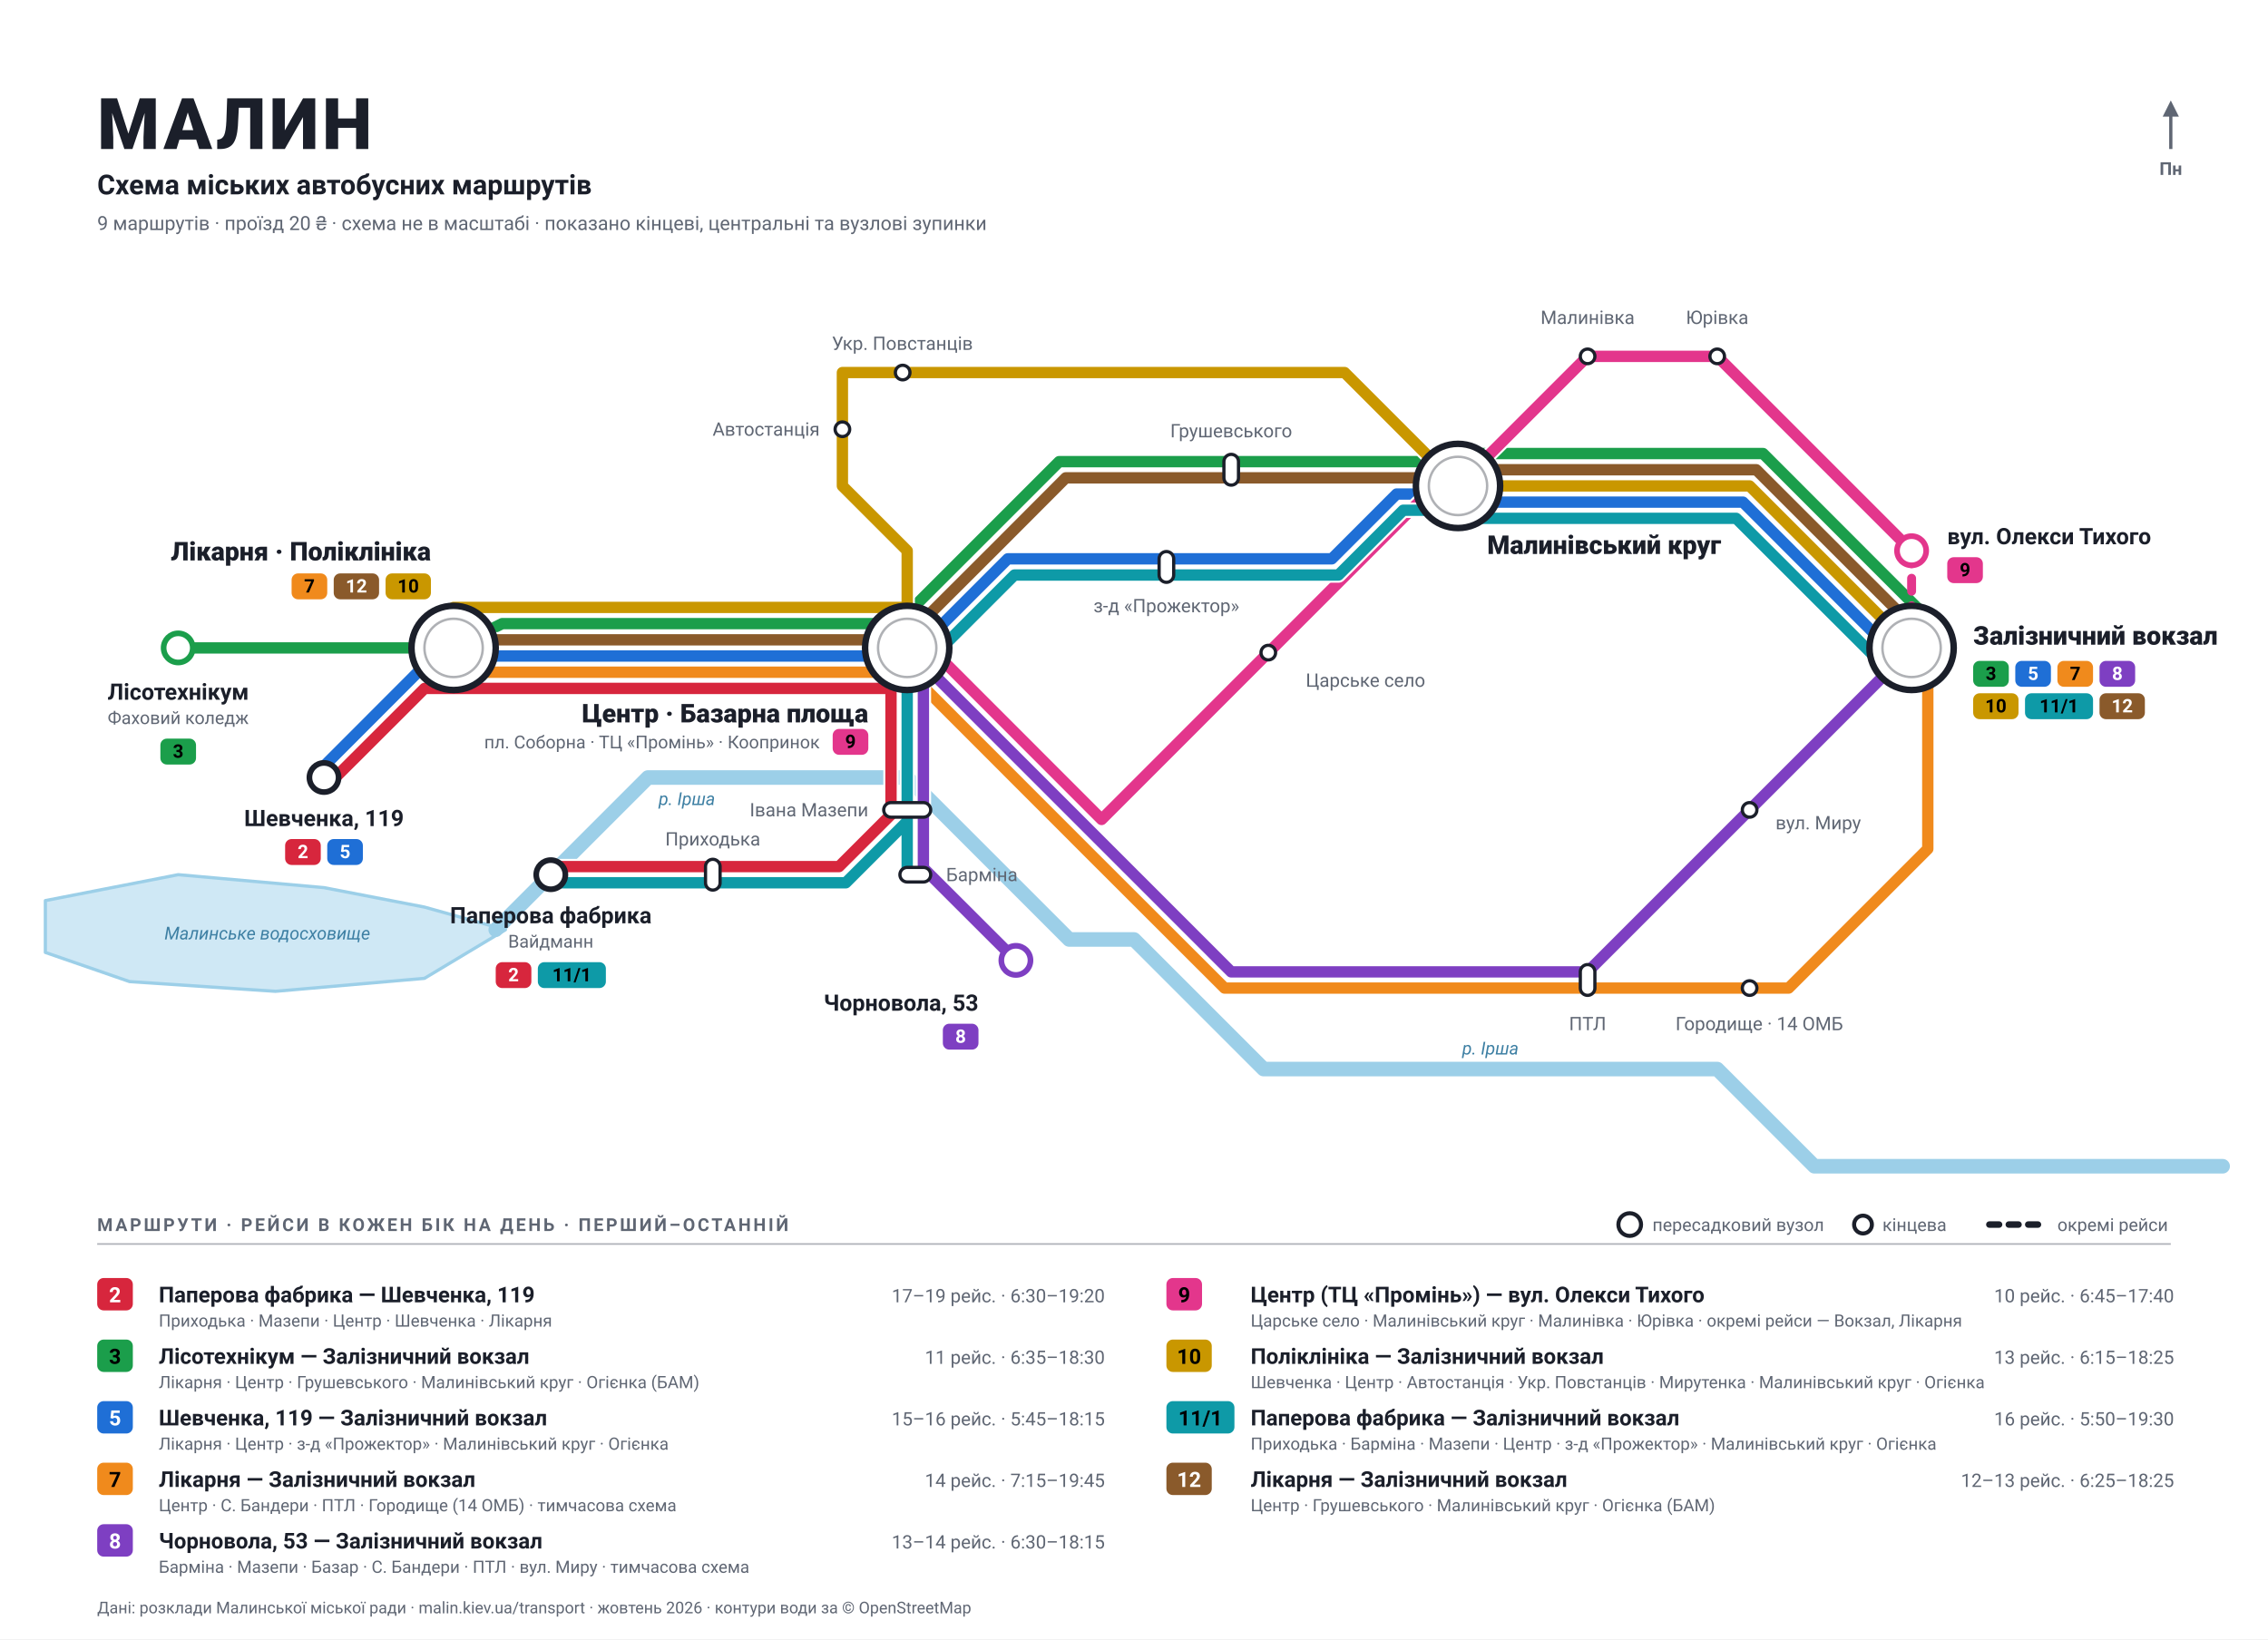
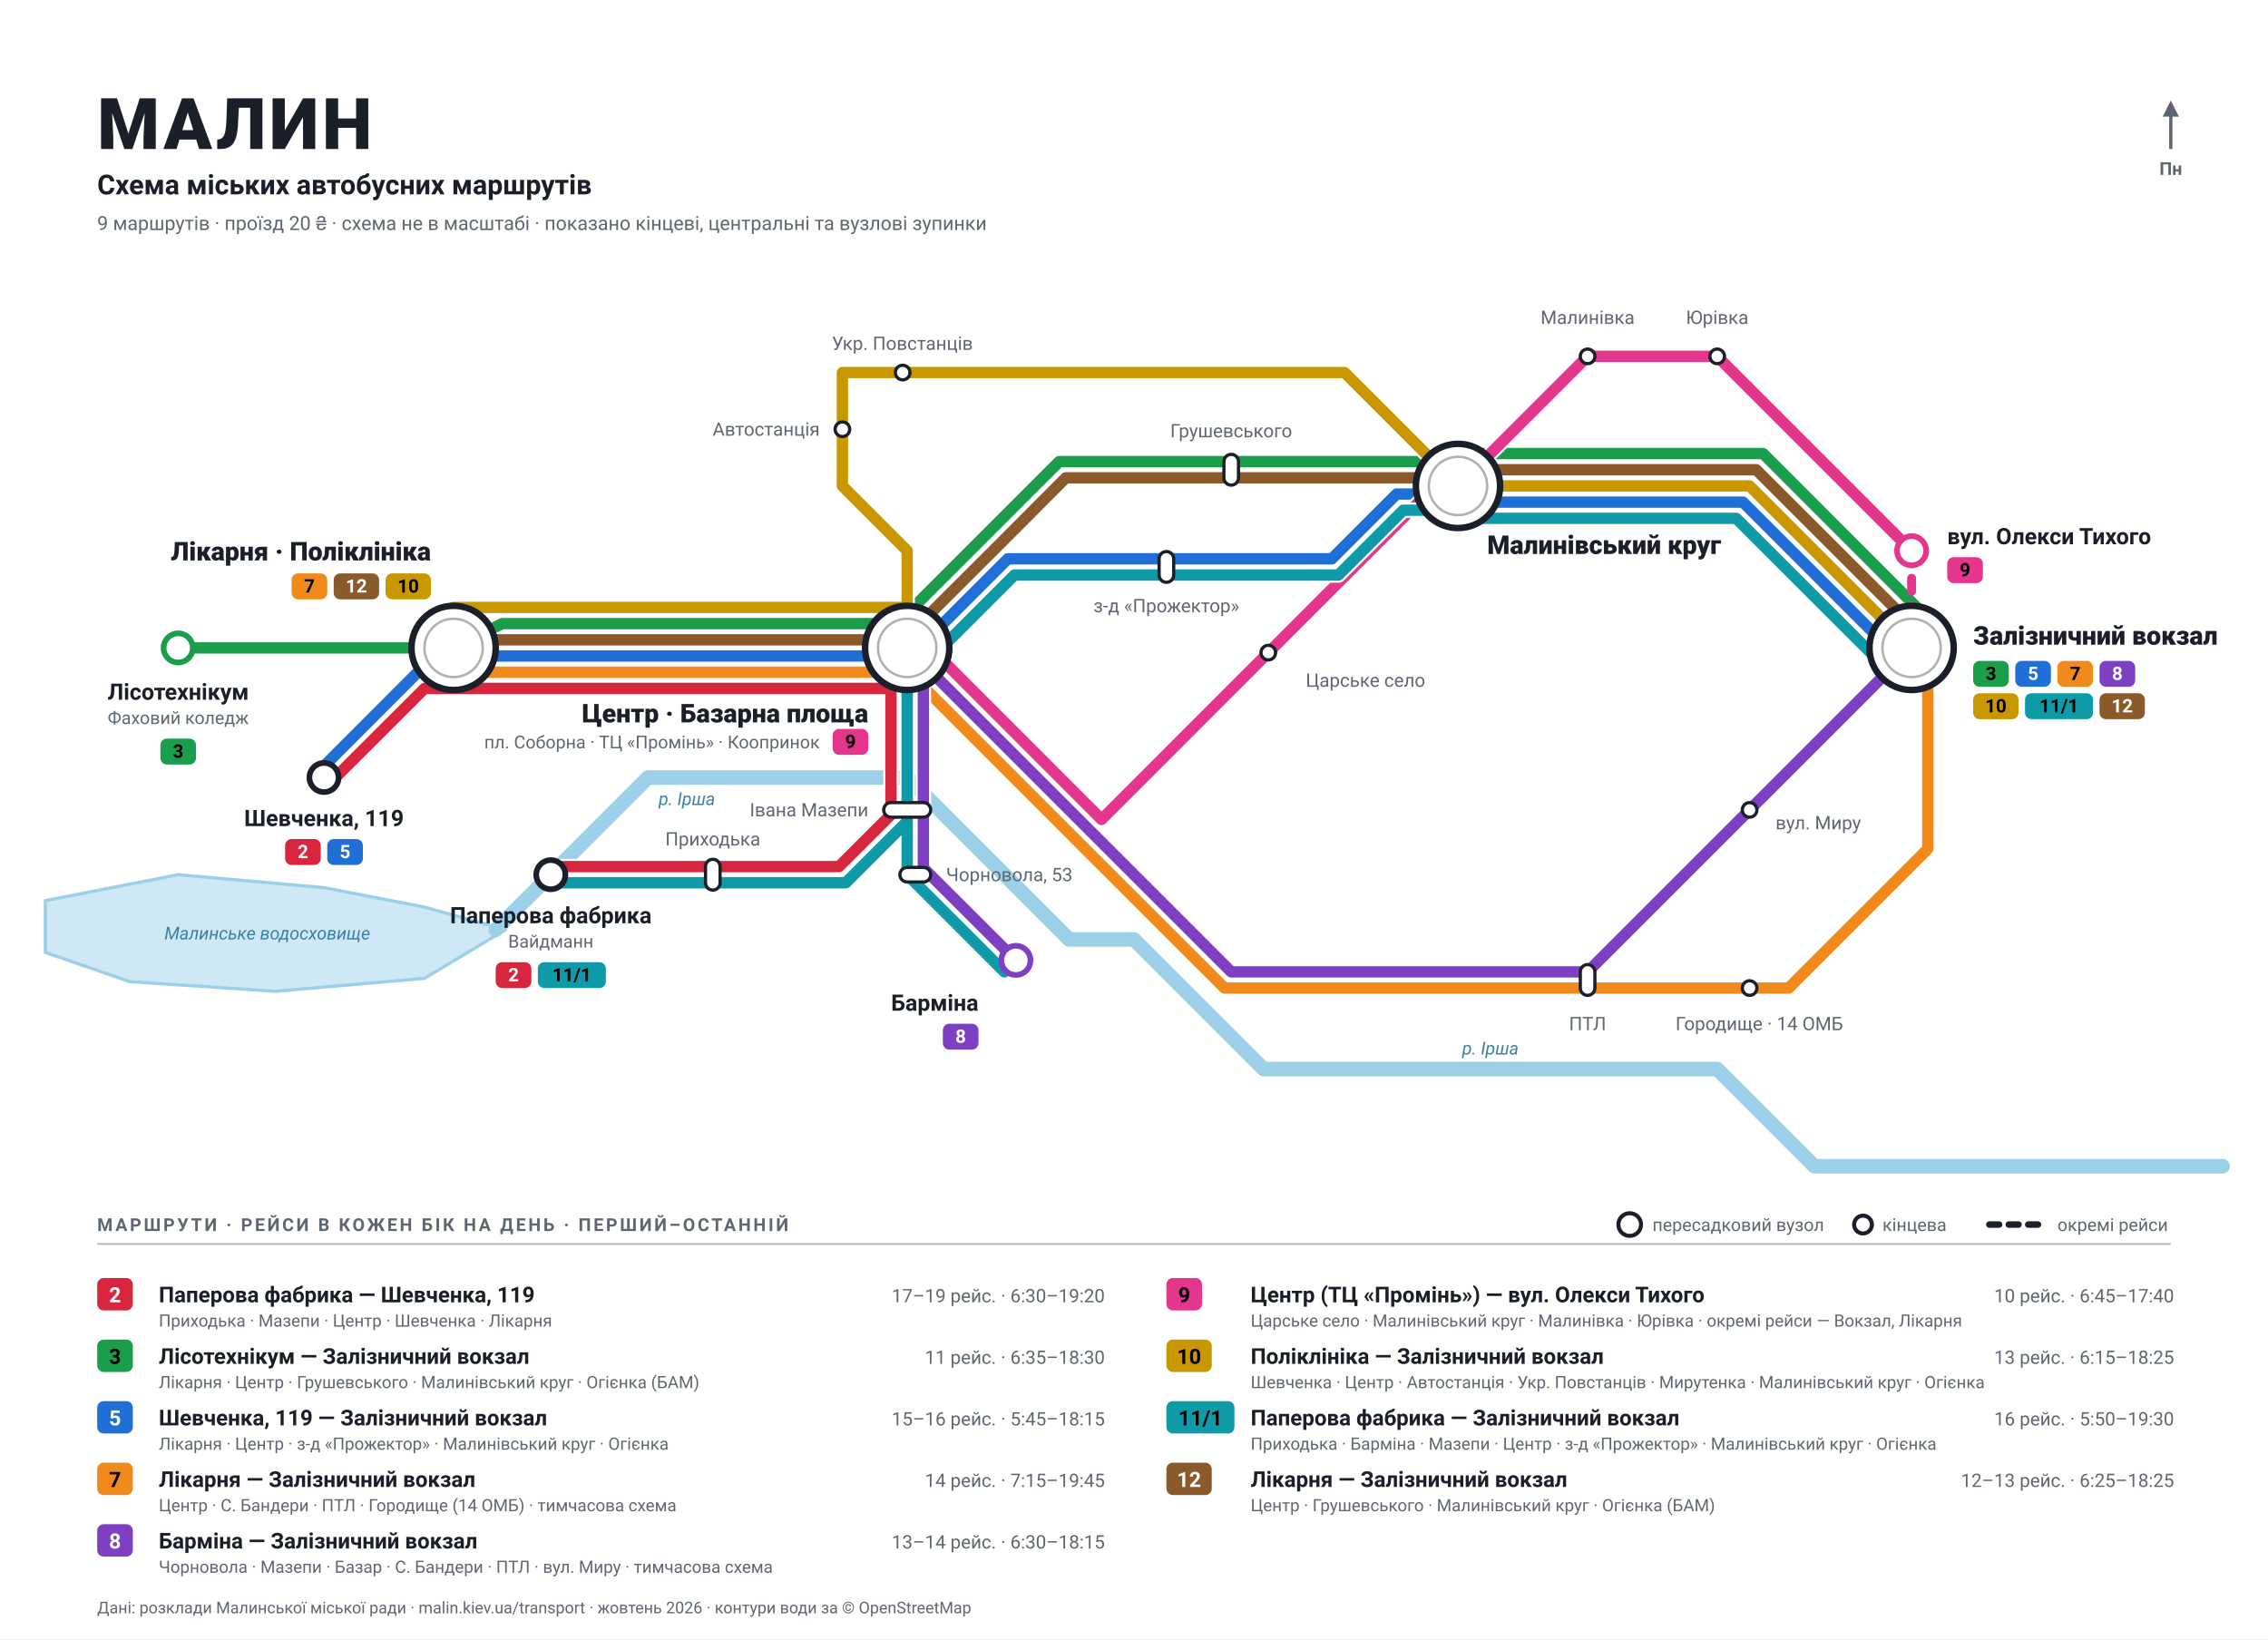
<svg xmlns="http://www.w3.org/2000/svg" viewBox="0 0 1400 1012" width="1400" height="1012" role="img" aria-label="Схема міських автобусних маршрутів Малина: 9 ліній, кінцеві та пересадкові зупинки" font-family="'Golos Text', 'Segoe UI', Roboto, Arial, sans-serif" color="#1b1f2a">
  <rect width="1400" height="1012" fill="#ffffff" />
  <text x="60" y="92" font-size="44" font-weight="800" letter-spacing="2" fill="#1b1f2a">МАЛИН</text>
  <text x="60" y="120" font-size="17" font-weight="600" fill="#1b1f2a">Схема міських автобусних маршрутів</text>
  <text x="60" y="142" font-size="12" fill="#5f6673">9 маршрутів · проїзд 20 ₴ · схема не в масштабі · показано кінцеві, центральні та вузлові зупинки</text>
  <g transform="translate(1340,78)" fill="#5f6673" stroke="#5f6673">
    <line x1="0" y1="14" x2="0" y2="-10" stroke-width="2" />
    <polygon points="-5,-6 0,-16 5,-6" stroke="none" />
    <text x="0" y="30" text-anchor="middle" font-size="11" stroke="none" font-weight="600">Пн</text>
  </g>
  <g class="lts-water">
    <path d="M28.0,556.0 L110.0,540.0 L200.0,548.0 L262.0,560.0 L312.0,574.0 L262.0,604.0 L170.0,612.0 L80.0,606.0 L28.0,588.0 Z" fill="#cfe8f5" stroke="#9ccfe8" stroke-width="2" stroke-linejoin="round" />
    <path d="M306.0,574.0 L340.0,540.0 L400.0,480.0 L560.0,480.0 L660.0,580.0 L700.0,580.0 L780.0,660.0 L1060.0,660.0 L1120.0,720.0 L1372.0,720.0" fill="none" stroke="#9ccfe8" stroke-width="9" stroke-linecap="round" stroke-linejoin="round" />
    <text x="165" y="580" text-anchor="middle" font-size="11" font-style="italic" fill="#3d7fa3">Малинське водосховище</text>
    <text x="424" y="497" text-anchor="middle" font-size="11" font-style="italic" fill="#3d7fa3">р. Ірша</text>
    <text x="920" y="651" text-anchor="middle" font-size="11" font-style="italic" fill="#3d7fa3">р. Ірша</text>
  </g>
  <g class="lts-routes" fill="none" stroke-linecap="round" stroke-linejoin="round">
    <g class="lts-route" data-route="2">
      <path d="M340.0,535.0 L517.9,535.0 L550.0,502.9 L550.0,425.0 L262.1,425.0 L203.5,483.5" stroke="#ffffff" stroke-width="9.5" />
      <path d="M340.0,535.0 L517.9,535.0 L550.0,502.9 L550.0,425.0 L262.1,425.0 L203.5,483.5" stroke="#D7263D" stroke-width="7" />
    </g>
    <g class="lts-route" data-route="3">
      <path d="M110.0,400.0 L280.0,400.0 L310.0,385.0 L553.8,385.0 L609.4,329.4 L653.8,285.0 L860.0,285.0 L900.0,285.0 L910.0,280.0 L1088.3,280.0 L1194.1,385.9" stroke="#ffffff" stroke-width="9.5" />
      <path d="M110.0,400.0 L280.0,400.0 L310.0,385.0 L553.8,385.0 L609.4,329.4 L653.8,285.0 L860.0,285.0 L900.0,285.0 L910.0,280.0 L1088.3,280.0 L1194.1,385.9" stroke="#1B9E4B" stroke-width="7" />
    </g>
    <g class="lts-route" data-route="5">
      <path d="M196.5,476.5 L267.9,405.0 L562.1,405.0 L622.1,345.0 L822.1,345.0 L862.1,305.0 L900.0,305.0 L910.0,310.0 L1075.9,310.0 L1172.9,407.1" stroke="#ffffff" stroke-width="9.5" />
      <path d="M196.5,476.5 L267.9,405.0 L562.1,405.0 L622.1,345.0 L822.1,345.0 L862.1,305.0 L900.0,305.0 L910.0,310.0 L1075.9,310.0 L1172.9,407.1" stroke="#1F6FD6" stroke-width="7" />
    </g>
    <g class="lts-route" data-route="7">
      <path d="M280.0,415.0 L560.9,415.0 L672.9,527.1 L755.9,610.0 L980.0,610.0 L1104.1,610.0 L1190.0,524.1 L1190.0,400.0" stroke="#ffffff" stroke-width="9.5" />
      <path d="M280.0,415.0 L560.9,415.0 L672.9,527.1 L755.9,610.0 L980.0,610.0 L1104.1,610.0 L1190.0,524.1 L1190.0,400.0" stroke="#F08A1C" stroke-width="7" />
    </g>
    <g class="lts-route" data-route="8">
      <path d="M627.1,592.9 L570.0,535.9 L570.0,500.0 L570.0,410.0 L680.0,520.0 L760.0,600.0 L980.0,600.0 L1180.0,400.0" stroke="#ffffff" stroke-width="9.5" />
      <path d="M627.1,592.9 L570.0,535.9 L570.0,500.0 L570.0,410.0 L680.0,520.0 L760.0,600.0 L980.0,600.0 L1180.0,400.0" stroke="#7E3FC2" stroke-width="7" />
    </g>
    <g class="lts-route" data-route="9">
      <path d="M567.1,392.9 L680.0,505.9 L892.9,292.9 L914.1,285.9 L980.0,220.0 L1060.0,220.0 L1180.0,340.0" stroke="#ffffff" stroke-width="9.5" />
      <path d="M567.1,392.9 L680.0,505.9 L892.9,292.9 L914.1,285.9 L980.0,220.0 L1060.0,220.0 L1180.0,340.0" stroke="#E3368C" stroke-width="7" />
      <path d="M1180.0,340.0 L1180.0,400.0" stroke="#E3368C" stroke-width="5.5" stroke-dasharray="8 9" />
    </g>
    <g class="lts-route" data-route="10">
      <path d="M280.0,375.0 L560.0,375.0 L560.0,340.0 L520.0,300.0 L520.0,230.0 L830.0,230.0 L900.0,300.0 L1080.0,300.0 L1180.0,400.0" stroke="#ffffff" stroke-width="9.5" />
      <path d="M280.0,375.0 L560.0,375.0 L560.0,340.0 L520.0,300.0 L520.0,230.0 L830.0,230.0 L900.0,300.0 L1080.0,300.0 L1180.0,400.0" stroke="#C99700" stroke-width="7" />
    </g>
    <g class="lts-route" data-route="11">
-       <path d="M340.0,545.0 L522.1,545.0 L560.0,507.1 L560.0,540.0 L560.0,500.0 L560.0,421.2 L626.2,355.0 L826.2,355.0 L866.2,315.0 L900.0,315.0 L910.0,320.0 L1071.7,320.0 L1165.9,414.1" stroke="#ffffff" stroke-width="9.5" />
-       <path d="M340.0,545.0 L522.1,545.0 L560.0,507.1 L560.0,540.0 L560.0,500.0 L560.0,421.2 L626.2,355.0 L826.2,355.0 L866.2,315.0 L900.0,315.0 L910.0,320.0 L1071.7,320.0 L1165.9,414.1" stroke="#0E9AA7" stroke-width="7" />
+       <path d="M340.0,545.0 L522.1,545.0 L560.0,507.1 L560.0,540.0 L620.0,600.0 L560.0,540.0 L560.0,500.0 L560.0,421.2 L626.2,355.0 L826.2,355.0 L866.2,315.0 L900.0,315.0 L910.0,320.0 L1071.7,320.0 L1165.9,414.1" stroke="#ffffff" stroke-width="9.5" />
+       <path d="M340.0,545.0 L522.1,545.0 L560.0,507.1 L560.0,540.0 L620.0,600.0 L560.0,540.0 L560.0,500.0 L560.0,421.2 L626.2,355.0 L826.2,355.0 L866.2,315.0 L900.0,315.0 L910.0,320.0 L1071.7,320.0 L1165.9,414.1" stroke="#0E9AA7" stroke-width="7" />
    </g>
    <g class="lts-route" data-route="12">
      <path d="M280.0,395.0 L557.9,395.0 L616.5,336.5 L657.9,295.0 L860.0,295.0 L900.0,295.0 L910.0,290.0 L1084.1,290.0 L1187.1,392.9" stroke="#ffffff" stroke-width="9.5" />
      <path d="M280.0,395.0 L557.9,395.0 L616.5,336.5 L657.9,295.0 L860.0,295.0 L900.0,295.0 L910.0,290.0 L1084.1,290.0 L1187.1,392.9" stroke="#8A5A2B" stroke-width="7" />
    </g>
  </g>
  <g class="lts-stop lts-stop--waypoint" data-stop="st_0004" data-stops="st_0004 st_0005">
    <line x1="520.0" y1="265.0" x2="520.0" y2="265.0" stroke="#1b1f2a" stroke-width="11" stroke-linecap="round" />
    <line x1="520.0" y1="265.0" x2="520.0" y2="265.0" stroke="#ffffff" stroke-width="7" stroke-linecap="round" />
    <text x="506" y="269" text-anchor="end" font-size="11.5" fill="#5f6673">Автостанція</text>
  </g>
  <g class="lts-stop lts-stop--waypoint" data-stop="st_0088" data-stops="st_0088">
    <line x1="557.2" y1="230.0" x2="557.2" y2="230.0" stroke="#1b1f2a" stroke-width="11" stroke-linecap="round" />
    <line x1="557.2" y1="230.0" x2="557.2" y2="230.0" stroke="#ffffff" stroke-width="7" stroke-linecap="round" />
    <text x="557" y="216" text-anchor="middle" font-size="11.5" fill="#5f6673">Укр. Повстанців</text>
  </g>
  <g class="lts-stop lts-stop--waypoint" data-stop="st_0013" data-stops="st_0013 st_0042">
    <line x1="760.0" y1="295.0" x2="760.0" y2="285.0" stroke="#1b1f2a" stroke-width="11" stroke-linecap="round" />
    <line x1="760.0" y1="295.0" x2="760.0" y2="285.0" stroke="#ffffff" stroke-width="7" stroke-linecap="round" />
    <text x="760" y="270" text-anchor="middle" font-size="11.5" fill="#5f6673">Грушевського</text>
  </g>
  <g class="lts-stop lts-stop--waypoint" data-stop="st_0015" data-stops="st_0015 st_0046">
    <line x1="720.0" y1="355.0" x2="720.0" y2="345.0" stroke="#1b1f2a" stroke-width="11" stroke-linecap="round" />
    <line x1="720.0" y1="355.0" x2="720.0" y2="345.0" stroke="#ffffff" stroke-width="7" stroke-linecap="round" />
    <text x="720" y="378" text-anchor="middle" font-size="11.5" fill="#5f6673">з-д «Прожектор»</text>
  </g>
  <g class="lts-stop lts-stop--waypoint" data-stop="st_0090" data-stops="st_0090">
    <line x1="782.9" y1="402.9" x2="782.9" y2="402.9" stroke="#1b1f2a" stroke-width="11" stroke-linecap="round" />
    <line x1="782.9" y1="402.9" x2="782.9" y2="402.9" stroke="#ffffff" stroke-width="7" stroke-linecap="round" />
    <text x="806" y="424" text-anchor="start" font-size="11.5" fill="#5f6673">Царське село</text>
  </g>
  <g class="lts-stop lts-stop--waypoint" data-stop="st_0053" data-stops="st_0053">
    <line x1="980.0" y1="220.0" x2="980.0" y2="220.0" stroke="#1b1f2a" stroke-width="11" stroke-linecap="round" />
    <line x1="980.0" y1="220.0" x2="980.0" y2="220.0" stroke="#ffffff" stroke-width="7" stroke-linecap="round" />
    <text x="980" y="200" text-anchor="middle" font-size="11.5" fill="#5f6673">Малинівка</text>
  </g>
  <g class="lts-stop lts-stop--waypoint" data-stop="st_0099" data-stops="st_0099">
    <line x1="1060.0" y1="220.0" x2="1060.0" y2="220.0" stroke="#1b1f2a" stroke-width="11" stroke-linecap="round" />
    <line x1="1060.0" y1="220.0" x2="1060.0" y2="220.0" stroke="#ffffff" stroke-width="7" stroke-linecap="round" />
    <text x="1060" y="200" text-anchor="middle" font-size="11.5" fill="#5f6673">Юрівка</text>
  </g>
  <g class="lts-stop lts-stop--waypoint" data-stop="st_0079" data-stops="st_0079 st_0059">
    <line x1="980.0" y1="610.0" x2="980.0" y2="600.0" stroke="#1b1f2a" stroke-width="11" stroke-linecap="round" />
    <line x1="980.0" y1="610.0" x2="980.0" y2="600.0" stroke="#ffffff" stroke-width="7" stroke-linecap="round" />
    <text x="980" y="636" text-anchor="middle" font-size="11.5" fill="#5f6673">ПТЛ</text>
  </g>
  <g class="lts-stop lts-stop--waypoint" data-stop="st_0002" data-stops="st_0002 st_0003">
    <line x1="1080.0" y1="610.0" x2="1080.0" y2="610.0" stroke="#1b1f2a" stroke-width="11" stroke-linecap="round" />
    <line x1="1080.0" y1="610.0" x2="1080.0" y2="610.0" stroke="#ffffff" stroke-width="7" stroke-linecap="round" />
    <text x="1086" y="636" text-anchor="middle" font-size="11.5" fill="#5f6673">Городище · 14 ОМБ</text>
  </g>
  <g class="lts-stop lts-stop--waypoint" data-stop="st_0057" data-stops="st_0057">
    <line x1="1080.0" y1="500.0" x2="1080.0" y2="500.0" stroke="#1b1f2a" stroke-width="11" stroke-linecap="round" />
    <line x1="1080.0" y1="500.0" x2="1080.0" y2="500.0" stroke="#ffffff" stroke-width="7" stroke-linecap="round" />
    <text x="1096" y="512" text-anchor="start" font-size="11.5" fill="#5f6673">вул. Миру</text>
  </g>
  <g class="lts-stop lts-stop--waypoint" data-stop="st_0024" data-stops="st_0024 st_0043">
    <line x1="550.0" y1="500.0" x2="570.0" y2="500.0" stroke="#1b1f2a" stroke-width="11" stroke-linecap="round" />
    <line x1="550.0" y1="500.0" x2="570.0" y2="500.0" stroke="#ffffff" stroke-width="7" stroke-linecap="round" />
    <text x="536" y="504" text-anchor="end" font-size="11.5" fill="#5f6673">Івана Мазепи</text>
  </g>
  <g class="lts-stop lts-stop--waypoint" data-stop="st_0075" data-stops="st_0075">
    <line x1="440.0" y1="535.0" x2="440.0" y2="545.0" stroke="#1b1f2a" stroke-width="11" stroke-linecap="round" />
    <line x1="440.0" y1="535.0" x2="440.0" y2="545.0" stroke="#ffffff" stroke-width="7" stroke-linecap="round" />
    <text x="440" y="522" text-anchor="middle" font-size="11.5" fill="#5f6673">Приходька</text>
  </g>
-   <g class="lts-stop lts-stop--waypoint" data-stop="st_0007" data-stops="st_0007 st_0092 st_0091">
+   <g class="lts-stop lts-stop--waypoint" data-stop="st_0094" data-stops="st_0094 st_0093">
    <line x1="560.0" y1="540.0" x2="570.0" y2="540.0" stroke="#1b1f2a" stroke-width="11" stroke-linecap="round" />
    <line x1="560.0" y1="540.0" x2="570.0" y2="540.0" stroke="#ffffff" stroke-width="7" stroke-linecap="round" />
-     <text x="584" y="544" text-anchor="start" font-size="11.5" fill="#5f6673">Барміна</text>
+     <text x="584" y="544" text-anchor="start" font-size="11.5" fill="#5f6673">Чорновола, 53</text>
  </g>
  <g class="lts-stop lts-stop--terminal" data-stop="st_0038" data-stops="st_0038">
    <circle cx="110.0" cy="400.0" r="9" fill="#ffffff" stroke="#1B9E4B" stroke-width="3.5" />
    <text x="110" y="432" text-anchor="middle" font-size="14" font-weight="700" fill="#1b1f2a">Лісотехнікум</text>
    <text x="110" y="447" text-anchor="middle" font-size="11" fill="#5f6673">Фаховий коледж</text>
    <g class="lts-badge" data-route="3">
      <rect x="99.0" y="456.0" width="22" height="16" rx="4" fill="#1B9E4B" />
      <text x="110.0" y="467.8" text-anchor="middle" font-size="11.5" font-weight="700" fill="#000000">3</text>
    </g>
  </g>
  <g class="lts-stop lts-stop--terminal" data-stop="st_0097" data-stops="st_0097 st_0067">
    <circle cx="200.0" cy="480.0" r="9" fill="#ffffff" stroke="#1b1f2a" stroke-width="3.5" />
    <text x="200" y="510" text-anchor="middle" font-size="14" font-weight="700" fill="#1b1f2a">Шевченка, 119</text>
    <g class="lts-badge" data-route="2">
      <rect x="176.0" y="518.0" width="22" height="16" rx="4" fill="#D7263D" />
      <text x="187.0" y="529.8" text-anchor="middle" font-size="11.5" font-weight="700" fill="#ffffff">2</text>
    </g>
    <g class="lts-badge" data-route="5">
      <rect x="202.0" y="518.0" width="22" height="16" rx="4" fill="#1F6FD6" />
      <text x="213.0" y="529.8" text-anchor="middle" font-size="11.5" font-weight="700" fill="#ffffff">5</text>
    </g>
  </g>
  <g class="lts-stop lts-stop--terminal" data-stop="st_0064" data-stops="st_0064">
    <circle cx="340.0" cy="540.0" r="9" fill="#ffffff" stroke="#1b1f2a" stroke-width="3.5" />
    <text x="340" y="570" text-anchor="middle" font-size="14" font-weight="700" fill="#1b1f2a">Паперова фабрика</text>
    <text x="340" y="585" text-anchor="middle" font-size="11" fill="#5f6673">Вайдманн</text>
    <g class="lts-badge" data-route="2">
      <rect x="306.0" y="594.0" width="22" height="16" rx="4" fill="#D7263D" />
      <text x="317.0" y="605.8" text-anchor="middle" font-size="11.5" font-weight="700" fill="#ffffff">2</text>
    </g>
    <g class="lts-badge" data-route="11">
      <rect x="332.0" y="594.0" width="42" height="16" rx="4" fill="#0E9AA7" />
      <text x="353.0" y="605.8" text-anchor="middle" font-size="11.5" font-weight="700" fill="#000000">11/1</text>
    </g>
  </g>
-   <g class="lts-stop lts-stop--terminal" data-stop="st_0094" data-stops="st_0094 st_0093">
+   <g class="lts-stop lts-stop--terminal" data-stop="st_0007" data-stops="st_0007">
    <circle cx="627.1" cy="592.9" r="9" fill="#ffffff" stroke="#7E3FC2" stroke-width="3.5" />
-     <text x="604" y="624" text-anchor="end" font-size="14" font-weight="700" fill="#1b1f2a">Чорновола, 53</text>
+     <text x="604" y="624" text-anchor="end" font-size="14" font-weight="700" fill="#1b1f2a">Барміна</text>
    <g class="lts-badge" data-route="8">
      <rect x="582.0" y="632.0" width="22" height="16" rx="4" fill="#7E3FC2" />
      <text x="593.0" y="643.8" text-anchor="middle" font-size="11.5" font-weight="700" fill="#ffffff">8</text>
    </g>
  </g>
  <g class="lts-stop lts-stop--terminal" data-stop="st_0009" data-stops="st_0009">
    <circle cx="1180.0" cy="340.0" r="9" fill="#ffffff" stroke="#E3368C" stroke-width="3.5" />
    <text x="1202" y="336" text-anchor="start" font-size="14" font-weight="700" fill="#1b1f2a">вул. Олекси Тихого</text>
    <g class="lts-badge" data-route="9">
      <rect x="1202.0" y="344.0" width="22" height="16" rx="4" fill="#E3368C" />
      <text x="1213.0" y="355.8" text-anchor="middle" font-size="11.5" font-weight="700" fill="#000000">9</text>
    </g>
  </g>
  <g class="lts-stop lts-stop--hub" data-stop="st_0035" data-stops="st_0035 st_0036 st_0072">
    <circle cx="280" cy="400" r="26" fill="#ffffff" stroke="#1b1f2a" stroke-width="4" />
    <circle cx="280" cy="400" r="18" fill="none" stroke="#1b1f2a" stroke-width="1.5" opacity="0.35" />
    <text x="266" y="346" text-anchor="end" font-size="16" font-weight="800" fill="#1b1f2a">Лікарня · Поліклініка</text>
    <g class="lts-badge" data-route="7">
      <rect x="180.0" y="354.0" width="22" height="16" rx="4" fill="#F08A1C" />
      <text x="191.0" y="365.8" text-anchor="middle" font-size="11.5" font-weight="700" fill="#000000">7</text>
    </g>
    <g class="lts-badge" data-route="12">
      <rect x="206.0" y="354.0" width="28" height="16" rx="4" fill="#8A5A2B" />
      <text x="220.0" y="365.8" text-anchor="middle" font-size="11.5" font-weight="700" fill="#ffffff">12</text>
    </g>
    <g class="lts-badge" data-route="10">
      <rect x="238.0" y="354.0" width="28" height="16" rx="4" fill="#C99700" />
      <text x="252.0" y="365.8" text-anchor="middle" font-size="11.5" font-weight="700" fill="#000000">10</text>
    </g>
  </g>
  <g class="lts-stop lts-stop--hub" data-stop="st_0070" data-stops="st_0070 st_0056 st_0049 st_0044">
    <circle cx="560" cy="400" r="26" fill="#ffffff" stroke="#1b1f2a" stroke-width="4" />
    <circle cx="560" cy="400" r="18" fill="none" stroke="#1b1f2a" stroke-width="1.5" opacity="0.35" />
    <text x="536" y="446" text-anchor="end" font-size="16" font-weight="800" fill="#1b1f2a">Центр · Базарна площа</text>
    <text x="506" y="462" text-anchor="end" font-size="11" fill="#5f6673">пл. Соборна · ТЦ «Промінь» · Коопринок</text>
    <g class="lts-badge" data-route="9">
      <rect x="514.0" y="450.0" width="22" height="16" rx="4" fill="#E3368C" />
      <text x="525.0" y="461.8" text-anchor="middle" font-size="11.5" font-weight="700" fill="#000000">9</text>
    </g>
  </g>
  <g class="lts-stop lts-stop--hub" data-stop="st_0054" data-stops="st_0054 st_0082">
    <circle cx="900" cy="300" r="26" fill="#ffffff" stroke="#1b1f2a" stroke-width="4" />
    <circle cx="900" cy="300" r="18" fill="none" stroke="#1b1f2a" stroke-width="1.5" opacity="0.35" />
    <text x="918" y="342" text-anchor="start" font-size="16" font-weight="800" fill="#1b1f2a">Малинівський круг</text>
  </g>
  <g class="lts-stop lts-stop--hub" data-stop="st_0019" data-stops="st_0019">
    <circle cx="1180" cy="400" r="26" fill="#ffffff" stroke="#1b1f2a" stroke-width="4" />
    <circle cx="1180" cy="400" r="18" fill="none" stroke="#1b1f2a" stroke-width="1.5" opacity="0.35" />
    <text x="1218" y="398" text-anchor="start" font-size="16" font-weight="800" fill="#1b1f2a">Залізничний вокзал</text>
    <g class="lts-badge" data-route="3">
      <rect x="1218.0" y="408.0" width="22" height="16" rx="4" fill="#1B9E4B" />
      <text x="1229.0" y="419.8" text-anchor="middle" font-size="11.5" font-weight="700" fill="#000000">3</text>
    </g>
    <g class="lts-badge" data-route="5">
      <rect x="1244.0" y="408.0" width="22" height="16" rx="4" fill="#1F6FD6" />
      <text x="1255.0" y="419.8" text-anchor="middle" font-size="11.5" font-weight="700" fill="#ffffff">5</text>
    </g>
    <g class="lts-badge" data-route="7">
      <rect x="1270.0" y="408.0" width="22" height="16" rx="4" fill="#F08A1C" />
      <text x="1281.0" y="419.8" text-anchor="middle" font-size="11.5" font-weight="700" fill="#000000">7</text>
    </g>
    <g class="lts-badge" data-route="8">
      <rect x="1296.0" y="408.0" width="22" height="16" rx="4" fill="#7E3FC2" />
      <text x="1307.0" y="419.8" text-anchor="middle" font-size="11.5" font-weight="700" fill="#ffffff">8</text>
    </g>
    <g class="lts-badge" data-route="10">
      <rect x="1218.0" y="428.0" width="28" height="16" rx="4" fill="#C99700" />
      <text x="1232.0" y="439.8" text-anchor="middle" font-size="11.5" font-weight="700" fill="#000000">10</text>
    </g>
    <g class="lts-badge" data-route="11">
      <rect x="1250.0" y="428.0" width="42" height="16" rx="4" fill="#0E9AA7" />
      <text x="1271.0" y="439.8" text-anchor="middle" font-size="11.5" font-weight="700" fill="#000000">11/1</text>
    </g>
    <g class="lts-badge" data-route="12">
      <rect x="1296.0" y="428.0" width="28" height="16" rx="4" fill="#8A5A2B" />
      <text x="1310.0" y="439.8" text-anchor="middle" font-size="11.5" font-weight="700" fill="#ffffff">12</text>
    </g>
  </g>
  <line x1="60" y1="768" x2="1340" y2="768" stroke="#5f6673" stroke-width="1" opacity="0.5" />
  <text x="60" y="760" font-size="11" font-weight="700" letter-spacing="1.5" fill="#5f6673">МАРШРУТИ · РЕЙСИ В КОЖЕН БІК НА ДЕНЬ · ПЕРШИЙ–ОСТАННІЙ</text>
  <g transform="translate(1000,756)" font-size="11" fill="#5f6673">
    <circle cx="6" cy="0" r="7" fill="#ffffff" stroke="#1b1f2a" stroke-width="2.5" />
    <text x="20" y="4">пересадковий вузол</text>
    <circle cx="150" cy="0" r="5.5" fill="#ffffff" stroke="#1b1f2a" stroke-width="2.5" />
    <text x="162" y="4">кінцева</text>
    <line x1="228" y1="0" x2="262" y2="0" stroke="#1b1f2a" stroke-width="4" stroke-dasharray="6 6" stroke-linecap="round" />
    <text x="270" y="4">окремі рейси</text>
  </g>
  <g class="lts-legend-row" data-route="2">
    <g class="lts-badge" data-route="2">
      <rect x="60.0" y="789.0" width="22" height="20" rx="4" fill="#D7263D" />
      <text x="71.0" y="804.0" text-anchor="middle" font-size="13" font-weight="700" fill="#ffffff">2</text>
    </g>
    <text x="98" y="804" font-size="13.5" font-weight="700" fill="#1b1f2a">Паперова фабрика — Шевченка, 119</text>
    <text x="682" y="804" text-anchor="end" font-size="11.5" fill="#5f6673" font-variant-numeric="tabular-nums">17–19 рейс. · 6:30–19:20</text>
    <text x="98" y="819" font-size="10.5" fill="#5f6673">Приходька · Мазепи · Центр · Шевченка · Лікарня</text>
  </g>
  <g class="lts-legend-row" data-route="3">
    <g class="lts-badge" data-route="3">
      <rect x="60.0" y="827.0" width="22" height="20" rx="4" fill="#1B9E4B" />
      <text x="71.0" y="842.0" text-anchor="middle" font-size="13" font-weight="700" fill="#000000">3</text>
    </g>
    <text x="98" y="842" font-size="13.5" font-weight="700" fill="#1b1f2a">Лісотехнікум — Залізничний вокзал</text>
    <text x="682" y="842" text-anchor="end" font-size="11.5" fill="#5f6673" font-variant-numeric="tabular-nums">11 рейс. · 6:35–18:30</text>
    <text x="98" y="857" font-size="10.5" fill="#5f6673">Лікарня · Центр · Грушевського · Малинівський круг · Огієнка (БАМ)</text>
  </g>
  <g class="lts-legend-row" data-route="5">
    <g class="lts-badge" data-route="5">
      <rect x="60.0" y="865.0" width="22" height="20" rx="4" fill="#1F6FD6" />
      <text x="71.0" y="880.0" text-anchor="middle" font-size="13" font-weight="700" fill="#ffffff">5</text>
    </g>
    <text x="98" y="880" font-size="13.5" font-weight="700" fill="#1b1f2a">Шевченка, 119 — Залізничний вокзал</text>
    <text x="682" y="880" text-anchor="end" font-size="11.5" fill="#5f6673" font-variant-numeric="tabular-nums">15–16 рейс. · 5:45–18:15</text>
    <text x="98" y="895" font-size="10.5" fill="#5f6673">Лікарня · Центр · з-д «Прожектор» · Малинівський круг · Огієнка</text>
  </g>
  <g class="lts-legend-row" data-route="7">
    <g class="lts-badge" data-route="7">
      <rect x="60.0" y="903.0" width="22" height="20" rx="4" fill="#F08A1C" />
      <text x="71.0" y="918.0" text-anchor="middle" font-size="13" font-weight="700" fill="#000000">7</text>
    </g>
    <text x="98" y="918" font-size="13.5" font-weight="700" fill="#1b1f2a">Лікарня — Залізничний вокзал</text>
    <text x="682" y="918" text-anchor="end" font-size="11.5" fill="#5f6673" font-variant-numeric="tabular-nums">14 рейс. · 7:15–19:45</text>
    <text x="98" y="933" font-size="10.5" fill="#5f6673">Центр · С. Бандери · ПТЛ · Городище (14 ОМБ) · тимчасова схема</text>
  </g>
  <g class="lts-legend-row" data-route="8">
    <g class="lts-badge" data-route="8">
      <rect x="60.0" y="941.0" width="22" height="20" rx="4" fill="#7E3FC2" />
      <text x="71.0" y="956.0" text-anchor="middle" font-size="13" font-weight="700" fill="#ffffff">8</text>
    </g>
-     <text x="98" y="956" font-size="13.5" font-weight="700" fill="#1b1f2a">Чорновола, 53 — Залізничний вокзал</text>
+     <text x="98" y="956" font-size="13.5" font-weight="700" fill="#1b1f2a">Барміна — Залізничний вокзал</text>
    <text x="682" y="956" text-anchor="end" font-size="11.5" fill="#5f6673" font-variant-numeric="tabular-nums">13–14 рейс. · 6:30–18:15</text>
-     <text x="98" y="971" font-size="10.5" fill="#5f6673">Барміна · Мазепи · Базар · С. Бандери · ПТЛ · вул. Миру · тимчасова схема</text>
+     <text x="98" y="971" font-size="10.5" fill="#5f6673">Чорновола · Мазепи · Базар · С. Бандери · ПТЛ · вул. Миру · тимчасова схема</text>
  </g>
  <g class="lts-legend-row" data-route="9">
    <g class="lts-badge" data-route="9">
      <rect x="720.0" y="789.0" width="22" height="20" rx="4" fill="#E3368C" />
      <text x="731.0" y="804.0" text-anchor="middle" font-size="13" font-weight="700" fill="#000000">9</text>
    </g>
    <text x="772" y="804" font-size="13.5" font-weight="700" fill="#1b1f2a">Центр (ТЦ «Промінь») — вул. Олекси Тихого</text>
    <text x="1342" y="804" text-anchor="end" font-size="11.5" fill="#5f6673" font-variant-numeric="tabular-nums">10 рейс. · 6:45–17:40</text>
    <text x="772" y="819" font-size="10.5" fill="#5f6673">Царське село · Малинівський круг · Малинівка · Юрівка · окремі рейси — Вокзал, Лікарня</text>
  </g>
  <g class="lts-legend-row" data-route="10">
    <g class="lts-badge" data-route="10">
      <rect x="720.0" y="827.0" width="28" height="20" rx="4" fill="#C99700" />
      <text x="734.0" y="842.0" text-anchor="middle" font-size="13" font-weight="700" fill="#000000">10</text>
    </g>
    <text x="772" y="842" font-size="13.5" font-weight="700" fill="#1b1f2a">Поліклініка — Залізничний вокзал</text>
    <text x="1342" y="842" text-anchor="end" font-size="11.5" fill="#5f6673" font-variant-numeric="tabular-nums">13 рейс. · 6:15–18:25</text>
    <text x="772" y="857" font-size="10.5" fill="#5f6673">Шевченка · Центр · Автостанція · Укр. Повстанців · Мирутенка · Малинівський круг · Огієнка</text>
  </g>
  <g class="lts-legend-row" data-route="11">
    <g class="lts-badge" data-route="11">
      <rect x="720.0" y="865.0" width="42" height="20" rx="4" fill="#0E9AA7" />
      <text x="741.0" y="880.0" text-anchor="middle" font-size="13" font-weight="700" fill="#000000">11/1</text>
    </g>
    <text x="772" y="880" font-size="13.5" font-weight="700" fill="#1b1f2a">Паперова фабрика — Залізничний вокзал</text>
    <text x="1342" y="880" text-anchor="end" font-size="11.5" fill="#5f6673" font-variant-numeric="tabular-nums">16 рейс. · 5:50–19:30</text>
    <text x="772" y="895" font-size="10.5" fill="#5f6673">Приходька · Барміна · Мазепи · Центр · з-д «Прожектор» · Малинівський круг · Огієнка</text>
  </g>
  <g class="lts-legend-row" data-route="12">
    <g class="lts-badge" data-route="12">
      <rect x="720.0" y="903.0" width="28" height="20" rx="4" fill="#8A5A2B" />
      <text x="734.0" y="918.0" text-anchor="middle" font-size="13" font-weight="700" fill="#ffffff">12</text>
    </g>
    <text x="772" y="918" font-size="13.5" font-weight="700" fill="#1b1f2a">Лікарня — Залізничний вокзал</text>
    <text x="1342" y="918" text-anchor="end" font-size="11.5" fill="#5f6673" font-variant-numeric="tabular-nums">12–13 рейс. · 6:25–18:25</text>
    <text x="772" y="933" font-size="10.5" fill="#5f6673">Центр · Грушевського · Малинівський круг · Огієнка (БАМ)</text>
  </g>
  <text x="60" y="996" font-size="10" fill="#5f6673">Дані: розклади Малинської міської ради · malin.kiev.ua/transport · жовтень 2026 · контури води за © OpenStreetMap</text>
</svg>
